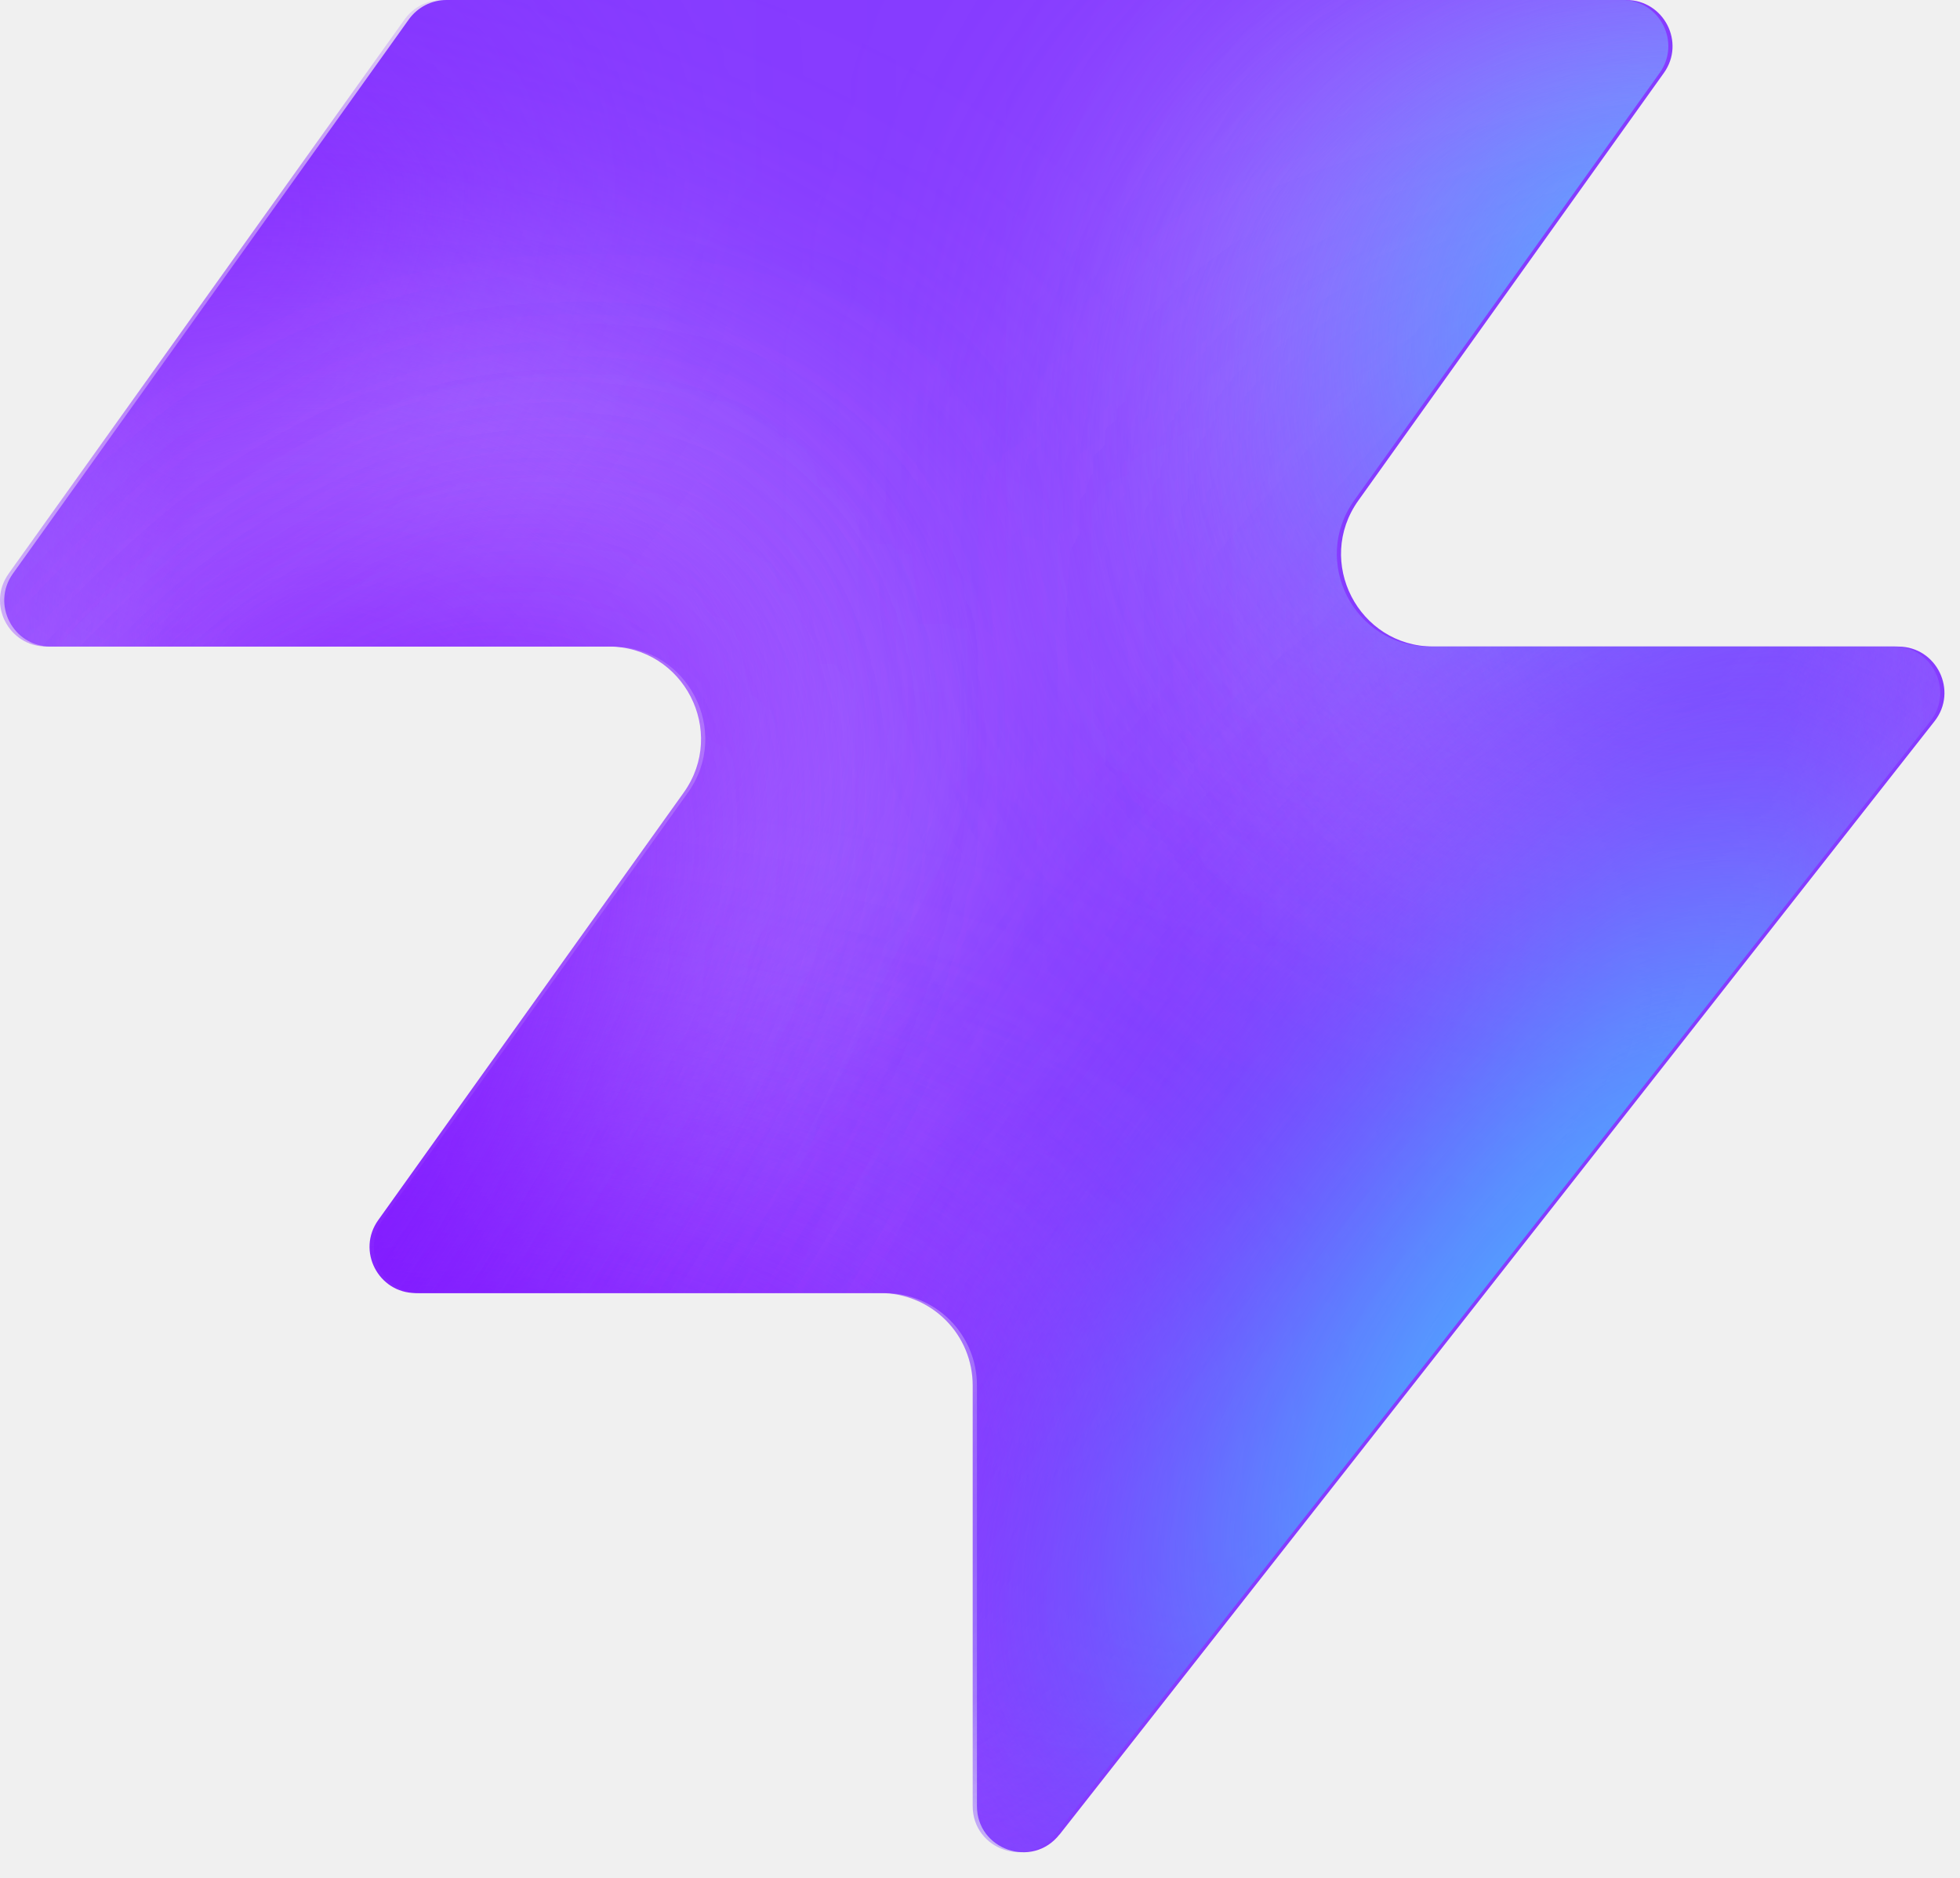
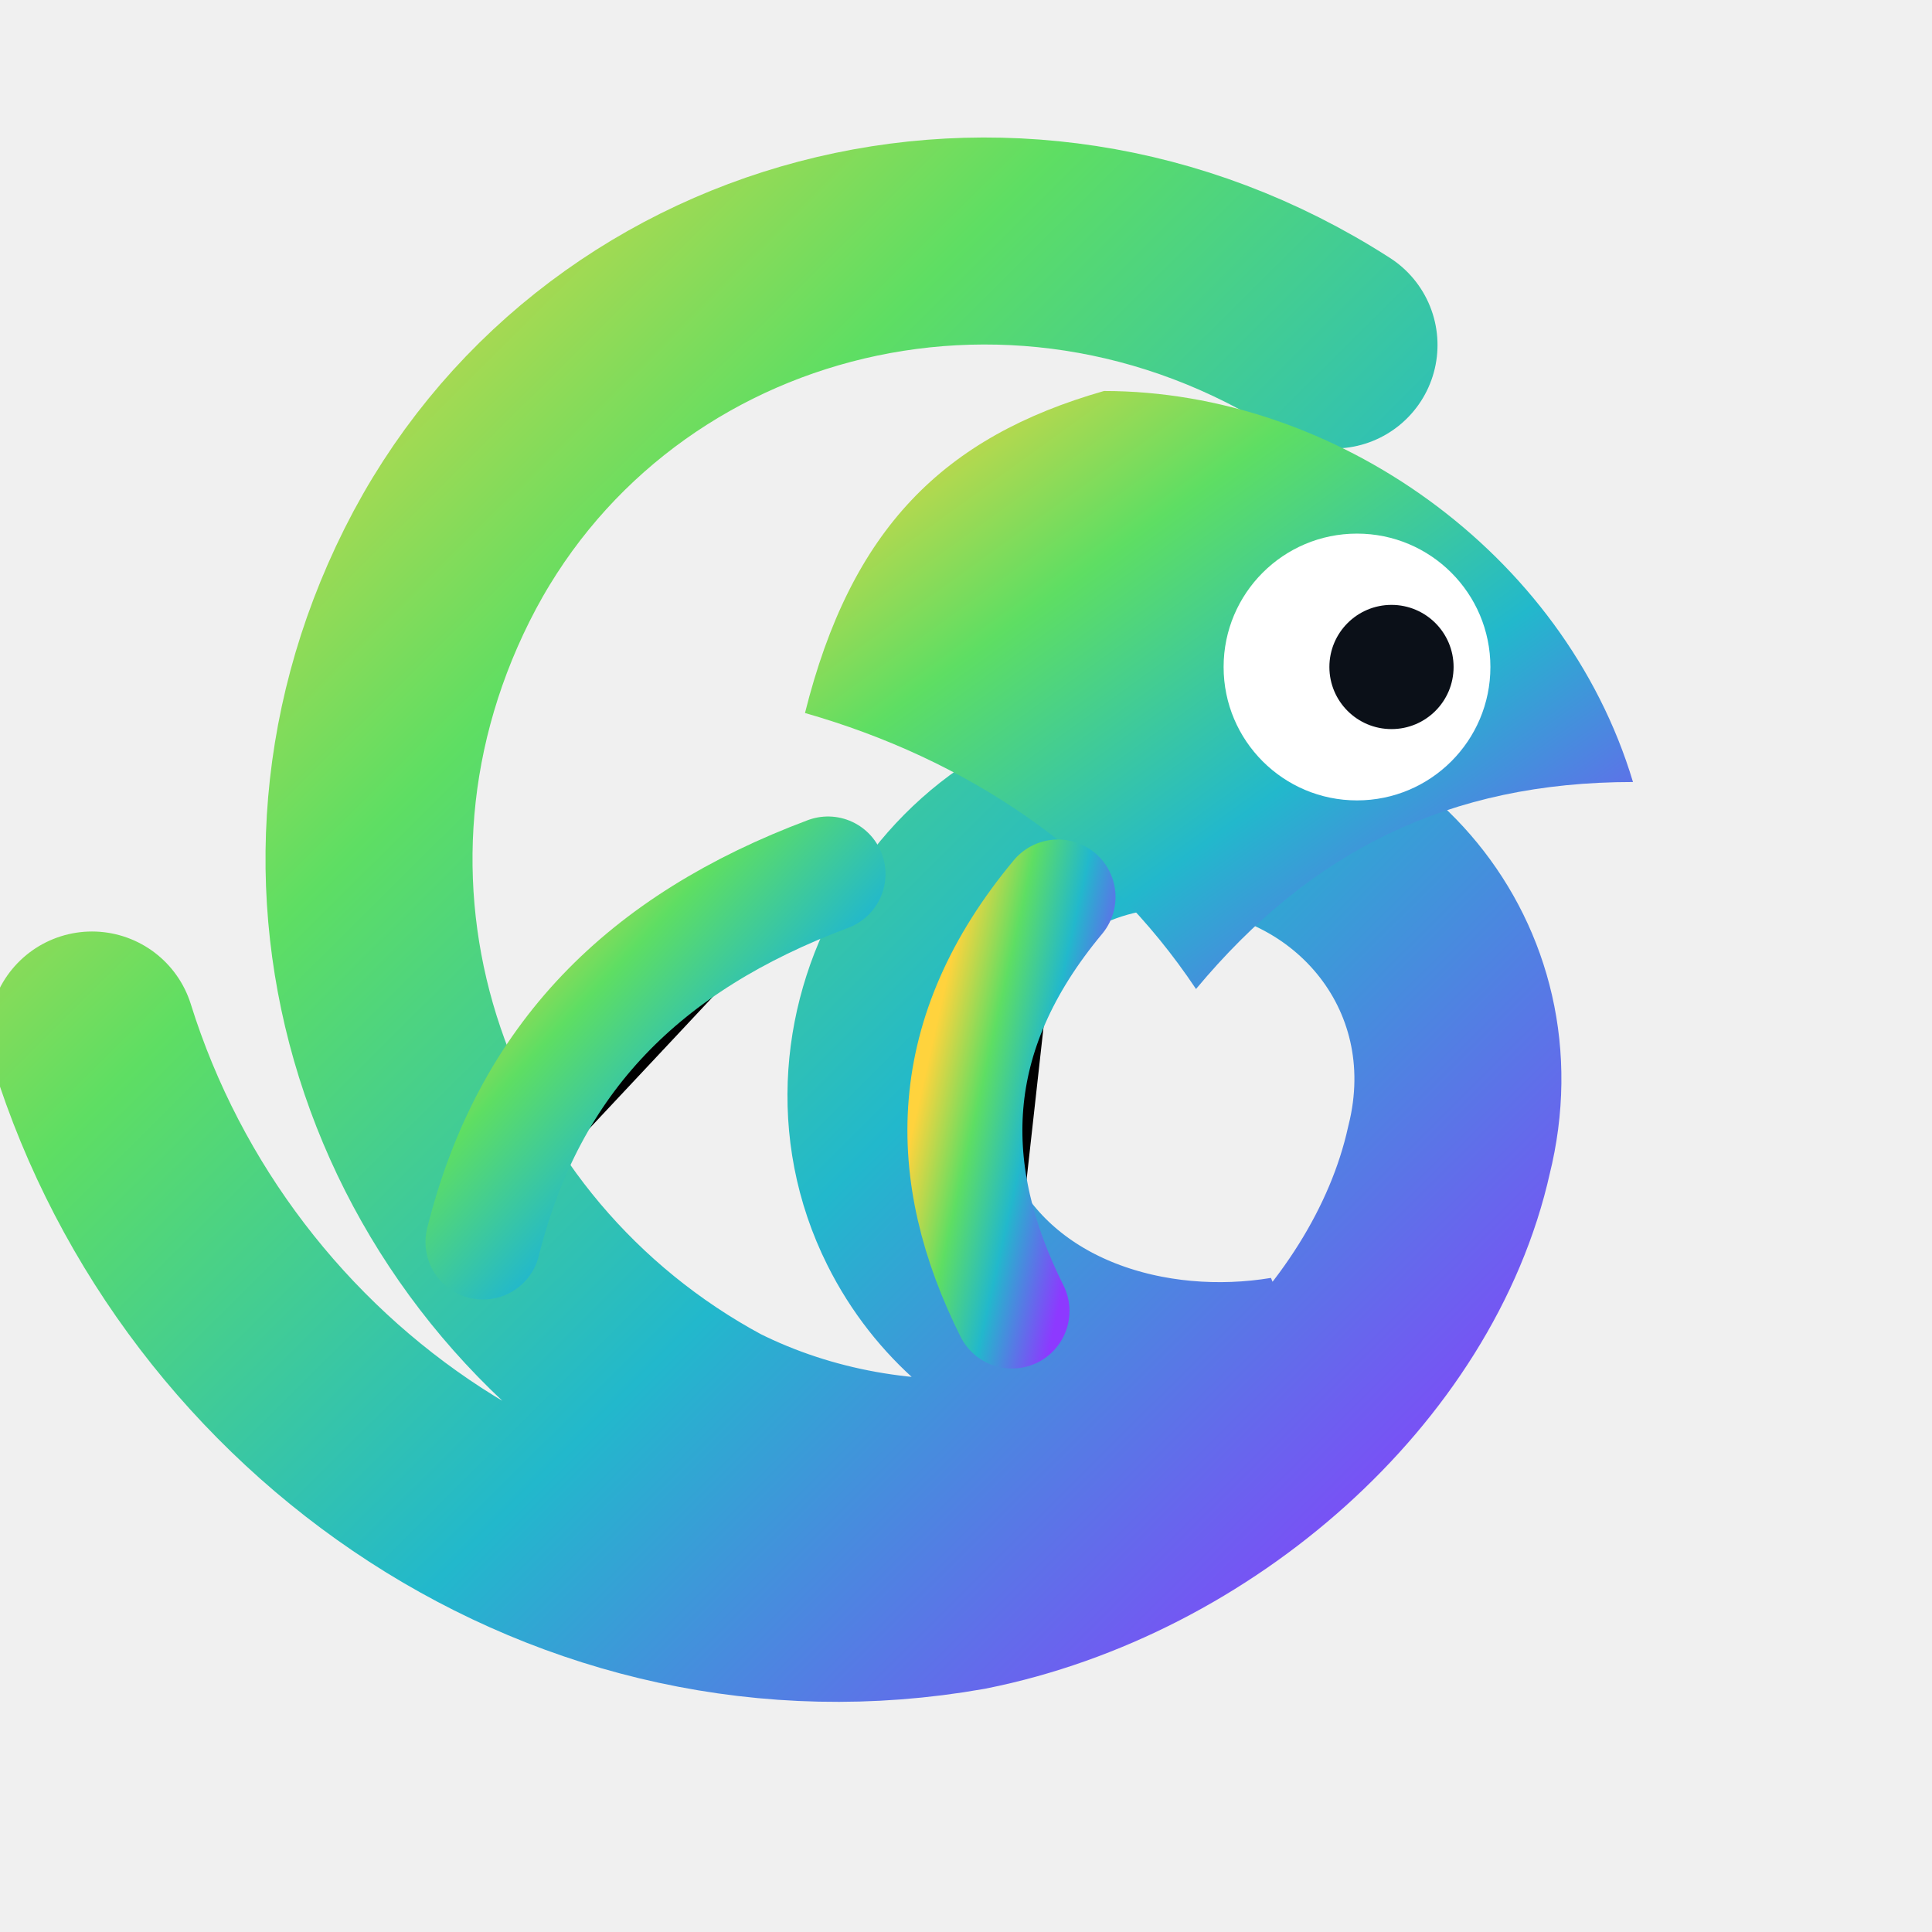
- <svg xmlns="http://www.w3.org/2000/svg" width="48" height="46" fill="none" viewBox="0 0 48 46">
-   <path fill="#863bff" d="M25.946 44.938c-.664.845-2.021.375-2.021-.698V33.937a2.26 2.26 0 0 0-2.262-2.262H10.287c-.92 0-1.456-1.04-.92-1.788l7.48-10.471c1.07-1.497 0-3.578-1.842-3.578H1.237c-.92 0-1.456-1.04-.92-1.788L10.013.474c.214-.297.556-.474.92-.474h28.894c.92 0 1.456 1.04.92 1.788l-7.48 10.471c-1.07 1.498 0 3.579 1.842 3.579h11.377c.943 0 1.473 1.088.89 1.83L25.947 44.94z" style="fill:#863bff;fill:color(display-p3 .525 .23 1);fill-opacity:1" />
-   <mask id="a" width="48" height="46" x="0" y="0" maskUnits="userSpaceOnUse" style="mask-type:alpha">
-     <path fill="#000" d="M25.842 44.938c-.664.844-2.021.375-2.021-.698V33.937a2.26 2.26 0 0 0-2.262-2.262H10.183c-.92 0-1.456-1.04-.92-1.788l7.48-10.471c1.07-1.498 0-3.579-1.842-3.579H1.133c-.92 0-1.456-1.04-.92-1.787L9.91.473c.214-.297.556-.474.92-.474h28.894c.92 0 1.456 1.04.92 1.788l-7.48 10.471c-1.07 1.498 0 3.578 1.842 3.578h11.377c.943 0 1.473 1.088.89 1.832L25.843 44.94z" style="fill:#000;fill-opacity:1" />
-   </mask>
-   <g mask="url(#a)">
-     <g filter="url(#b)">
-       <ellipse cx="5.508" cy="14.704" fill="#ede6ff" rx="5.508" ry="14.704" style="fill:#ede6ff;fill:color(display-p3 .927 .903 1);fill-opacity:1" transform="matrix(.00324 1 1 -.00324 -4.47 31.516)" />
-     </g>
-     <g filter="url(#c)">
-       <ellipse cx="10.399" cy="29.851" fill="#ede6ff" rx="10.399" ry="29.851" style="fill:#ede6ff;fill:color(display-p3 .927 .903 1);fill-opacity:1" transform="matrix(.00324 1 1 -.00324 -39.328 7.883)" />
-     </g>
-     <g filter="url(#d)">
-       <ellipse cx="5.508" cy="30.487" fill="#7e14ff" rx="5.508" ry="30.487" style="fill:#7e14ff;fill:color(display-p3 .492 .077 1);fill-opacity:1" transform="rotate(89.814 -25.913 -14.639)scale(1 -1)" />
-     </g>
-     <g filter="url(#e)">
-       <ellipse cx="5.508" cy="30.599" fill="#7e14ff" rx="5.508" ry="30.599" style="fill:#7e14ff;fill:color(display-p3 .492 .077 1);fill-opacity:1" transform="rotate(89.814 -32.644 -3.334)scale(1 -1)" />
-     </g>
-     <g filter="url(#f)">
-       <ellipse cx="5.508" cy="30.599" fill="#7e14ff" rx="5.508" ry="30.599" style="fill:#7e14ff;fill:color(display-p3 .492 .077 1);fill-opacity:1" transform="matrix(.00324 1 1 -.00324 -34.34 30.47)" />
-     </g>
-     <g filter="url(#g)">
-       <ellipse cx="14.072" cy="22.078" fill="#ede6ff" rx="14.072" ry="22.078" style="fill:#ede6ff;fill:color(display-p3 .927 .903 1);fill-opacity:1" transform="rotate(93.35 24.506 48.493)scale(-1 1)" />
-     </g>
-     <g filter="url(#h)">
-       <ellipse cx="3.47" cy="21.501" fill="#7e14ff" rx="3.47" ry="21.501" style="fill:#7e14ff;fill:color(display-p3 .492 .077 1);fill-opacity:1" transform="rotate(89.009 28.708 47.59)scale(-1 1)" />
-     </g>
-     <g filter="url(#i)">
-       <ellipse cx="3.47" cy="21.501" fill="#7e14ff" rx="3.47" ry="21.501" style="fill:#7e14ff;fill:color(display-p3 .492 .077 1);fill-opacity:1" transform="rotate(89.009 28.708 47.59)scale(-1 1)" />
-     </g>
-     <g filter="url(#j)">
-       <ellipse cx=".387" cy="8.972" fill="#7e14ff" rx="4.407" ry="29.108" style="fill:#7e14ff;fill:color(display-p3 .492 .077 1);fill-opacity:1" transform="rotate(39.51 .387 8.972)" />
-     </g>
-     <g filter="url(#k)">
-       <ellipse cx="47.523" cy="-6.092" fill="#7e14ff" rx="4.407" ry="29.108" style="fill:#7e14ff;fill:color(display-p3 .492 .077 1);fill-opacity:1" transform="rotate(37.892 47.523 -6.092)" />
-     </g>
-     <g filter="url(#l)">
-       <ellipse cx="41.412" cy="6.333" fill="#47bfff" rx="5.971" ry="9.665" style="fill:#47bfff;fill:color(display-p3 .28 .748 1);fill-opacity:1" transform="rotate(37.892 41.412 6.333)" />
-     </g>
-     <g filter="url(#m)">
-       <ellipse cx="-1.879" cy="38.332" fill="#7e14ff" rx="4.407" ry="29.108" style="fill:#7e14ff;fill:color(display-p3 .492 .077 1);fill-opacity:1" transform="rotate(37.892 -1.88 38.332)" />
-     </g>
-     <g filter="url(#n)">
-       <ellipse cx="-1.879" cy="38.332" fill="#7e14ff" rx="4.407" ry="29.108" style="fill:#7e14ff;fill:color(display-p3 .492 .077 1);fill-opacity:1" transform="rotate(37.892 -1.88 38.332)" />
-     </g>
-     <g filter="url(#o)">
-       <ellipse cx="35.651" cy="29.907" fill="#7e14ff" rx="4.407" ry="29.108" style="fill:#7e14ff;fill:color(display-p3 .492 .077 1);fill-opacity:1" transform="rotate(37.892 35.651 29.907)" />
-     </g>
-     <g filter="url(#p)">
-       <ellipse cx="38.418" cy="32.4" fill="#47bfff" rx="5.971" ry="15.297" style="fill:#47bfff;fill:color(display-p3 .28 .748 1);fill-opacity:1" transform="rotate(37.892 38.418 32.4)" />
-     </g>
+ <svg xmlns="http://www.w3.org/2000/svg" width="56" height="56" viewBox="0 0 56 56" fill="none">
+   <g clip-path="url(#clip0_6_950)">
+     <path d="M38.667 10C29.333 4 17.333 7.333 12.667 16.667C8 26 12 36.667 20.667 41.333C26 44 32.667 43.333 37.333 40C33.333 40.667 28.667 39.333 26.667 35.333C24 30 28 23.333 34 23.333C39.333 23.333 43.333 28 42 33.333C40.667 39.333 34.667 44.667 28 46C16.667 48 6 40.667 2.667 30" stroke="url(#paint0_linear_6_950)" stroke-width="6" stroke-linecap="round" />
+     <path d="M32 11.333C38.667 11.333 45.333 16 47.333 22.667C42 22.667 38 24.667 34.667 28.667C32 24.667 28 22 23.333 20.667C24.667 15.333 27.333 12.667 32 11.333Z" fill="url(#paint1_linear_6_950)" />
+     <path d="M39.333 23.2C41.469 23.2 43.2 21.469 43.2 19.333C43.2 17.198 41.469 15.467 39.333 15.467C37.198 15.467 35.467 17.198 35.467 19.333C35.467 21.469 37.198 23.2 39.333 23.2Z" fill="white" />
+     <path d="M40.333 21.133C41.328 21.133 42.133 20.328 42.133 19.333C42.133 18.339 41.328 17.533 40.333 17.533C39.339 17.533 38.533 18.339 38.533 19.333C38.533 20.328 39.339 21.133 40.333 21.133Z" fill="#0B1018" />
+     <path d="M24 25.333C18.667 27.333 15.333 30.667 14 36Z" fill="black" />
+     <path d="M24 25.333C18.667 27.333 15.333 30.667 14 36" stroke="url(#paint2_linear_6_950)" stroke-width="3.333" stroke-linecap="round" />
+     <path d="M30.667 26C27.333 30 27.333 34 29.333 38Z" fill="black" />
+     <path d="M30.667 26C27.333 30 27.333 34 29.333 38" stroke="url(#paint3_linear_6_950)" stroke-width="3.333" stroke-linecap="round" />
  </g>
  <defs>
-     <filter id="b" width="60.045" height="41.654" x="-19.77" y="16.149" color-interpolation-filters="sRGB" filterUnits="userSpaceOnUse">
-       <feFlood flood-opacity="0" result="BackgroundImageFix" />
-       <feBlend in="SourceGraphic" in2="BackgroundImageFix" result="shape" />
-       <feGaussianBlur result="effect1_foregroundBlur_2002_17158" stdDeviation="7.659" />
-     </filter>
-     <filter id="c" width="90.34" height="51.437" x="-54.613" y="-7.533" color-interpolation-filters="sRGB" filterUnits="userSpaceOnUse">
-       <feFlood flood-opacity="0" result="BackgroundImageFix" />
-       <feBlend in="SourceGraphic" in2="BackgroundImageFix" result="shape" />
-       <feGaussianBlur result="effect1_foregroundBlur_2002_17158" stdDeviation="7.659" />
-     </filter>
-     <filter id="d" width="79.355" height="29.4" x="-49.64" y="2.03" color-interpolation-filters="sRGB" filterUnits="userSpaceOnUse">
-       <feFlood flood-opacity="0" result="BackgroundImageFix" />
-       <feBlend in="SourceGraphic" in2="BackgroundImageFix" result="shape" />
-       <feGaussianBlur result="effect1_foregroundBlur_2002_17158" stdDeviation="4.596" />
-     </filter>
-     <filter id="e" width="79.579" height="29.4" x="-45.045" y="20.029" color-interpolation-filters="sRGB" filterUnits="userSpaceOnUse">
-       <feFlood flood-opacity="0" result="BackgroundImageFix" />
-       <feBlend in="SourceGraphic" in2="BackgroundImageFix" result="shape" />
-       <feGaussianBlur result="effect1_foregroundBlur_2002_17158" stdDeviation="4.596" />
-     </filter>
-     <filter id="f" width="79.579" height="29.4" x="-43.513" y="21.178" color-interpolation-filters="sRGB" filterUnits="userSpaceOnUse">
-       <feFlood flood-opacity="0" result="BackgroundImageFix" />
-       <feBlend in="SourceGraphic" in2="BackgroundImageFix" result="shape" />
-       <feGaussianBlur result="effect1_foregroundBlur_2002_17158" stdDeviation="4.596" />
-     </filter>
-     <filter id="g" width="74.749" height="58.852" x="15.756" y="-17.901" color-interpolation-filters="sRGB" filterUnits="userSpaceOnUse">
-       <feFlood flood-opacity="0" result="BackgroundImageFix" />
-       <feBlend in="SourceGraphic" in2="BackgroundImageFix" result="shape" />
-       <feGaussianBlur result="effect1_foregroundBlur_2002_17158" stdDeviation="7.659" />
-     </filter>
-     <filter id="h" width="61.377" height="25.362" x="23.548" y="2.284" color-interpolation-filters="sRGB" filterUnits="userSpaceOnUse">
-       <feFlood flood-opacity="0" result="BackgroundImageFix" />
-       <feBlend in="SourceGraphic" in2="BackgroundImageFix" result="shape" />
-       <feGaussianBlur result="effect1_foregroundBlur_2002_17158" stdDeviation="4.596" />
-     </filter>
-     <filter id="i" width="61.377" height="25.362" x="23.548" y="2.284" color-interpolation-filters="sRGB" filterUnits="userSpaceOnUse">
-       <feFlood flood-opacity="0" result="BackgroundImageFix" />
-       <feBlend in="SourceGraphic" in2="BackgroundImageFix" result="shape" />
-       <feGaussianBlur result="effect1_foregroundBlur_2002_17158" stdDeviation="4.596" />
-     </filter>
-     <filter id="j" width="56.045" height="63.649" x="-27.636" y="-22.853" color-interpolation-filters="sRGB" filterUnits="userSpaceOnUse">
-       <feFlood flood-opacity="0" result="BackgroundImageFix" />
-       <feBlend in="SourceGraphic" in2="BackgroundImageFix" result="shape" />
-       <feGaussianBlur result="effect1_foregroundBlur_2002_17158" stdDeviation="4.596" />
-     </filter>
-     <filter id="k" width="54.814" height="64.646" x="20.116" y="-38.415" color-interpolation-filters="sRGB" filterUnits="userSpaceOnUse">
-       <feFlood flood-opacity="0" result="BackgroundImageFix" />
-       <feBlend in="SourceGraphic" in2="BackgroundImageFix" result="shape" />
-       <feGaussianBlur result="effect1_foregroundBlur_2002_17158" stdDeviation="4.596" />
-     </filter>
-     <filter id="l" width="33.541" height="35.313" x="24.641" y="-11.323" color-interpolation-filters="sRGB" filterUnits="userSpaceOnUse">
-       <feFlood flood-opacity="0" result="BackgroundImageFix" />
-       <feBlend in="SourceGraphic" in2="BackgroundImageFix" result="shape" />
-       <feGaussianBlur result="effect1_foregroundBlur_2002_17158" stdDeviation="4.596" />
-     </filter>
-     <filter id="m" width="54.814" height="64.646" x="-29.286" y="6.009" color-interpolation-filters="sRGB" filterUnits="userSpaceOnUse">
-       <feFlood flood-opacity="0" result="BackgroundImageFix" />
-       <feBlend in="SourceGraphic" in2="BackgroundImageFix" result="shape" />
-       <feGaussianBlur result="effect1_foregroundBlur_2002_17158" stdDeviation="4.596" />
-     </filter>
-     <filter id="n" width="54.814" height="64.646" x="-29.286" y="6.009" color-interpolation-filters="sRGB" filterUnits="userSpaceOnUse">
-       <feFlood flood-opacity="0" result="BackgroundImageFix" />
-       <feBlend in="SourceGraphic" in2="BackgroundImageFix" result="shape" />
-       <feGaussianBlur result="effect1_foregroundBlur_2002_17158" stdDeviation="4.596" />
-     </filter>
-     <filter id="o" width="54.814" height="64.646" x="8.244" y="-2.416" color-interpolation-filters="sRGB" filterUnits="userSpaceOnUse">
-       <feFlood flood-opacity="0" result="BackgroundImageFix" />
-       <feBlend in="SourceGraphic" in2="BackgroundImageFix" result="shape" />
-       <feGaussianBlur result="effect1_foregroundBlur_2002_17158" stdDeviation="4.596" />
-     </filter>
-     <filter id="p" width="39.409" height="43.623" x="18.713" y="10.588" color-interpolation-filters="sRGB" filterUnits="userSpaceOnUse">
-       <feFlood flood-opacity="0" result="BackgroundImageFix" />
-       <feBlend in="SourceGraphic" in2="BackgroundImageFix" result="shape" />
-       <feGaussianBlur result="effect1_foregroundBlur_2002_17158" stdDeviation="4.596" />
-     </filter>
+     <linearGradient id="paint0_linear_6_950" x1="2.667" y1="6.986" x2="42.01" y2="46.577" gradientUnits="userSpaceOnUse">
+       <stop stop-color="#FFD33D" />
+       <stop offset="0.32" stop-color="#5EDE63" />
+       <stop offset="0.62" stop-color="#22B8CC" />
+       <stop offset="1" stop-color="#8D39FF" />
+     </linearGradient>
+     <linearGradient id="paint1_linear_6_950" x1="23.333" y1="11.333" x2="39.788" y2="34.116" gradientUnits="userSpaceOnUse">
+       <stop stop-color="#FFD33D" />
+       <stop offset="0.32" stop-color="#5EDE63" />
+       <stop offset="0.62" stop-color="#22B8CC" />
+       <stop offset="1" stop-color="#8D39FF" />
+     </linearGradient>
+     <linearGradient id="paint2_linear_6_950" x1="14" y1="25.333" x2="24.645" y2="35.312" gradientUnits="userSpaceOnUse">
+       <stop stop-color="#FFD33D" />
+       <stop offset="0.32" stop-color="#5EDE63" />
+       <stop offset="0.62" stop-color="#22B8CC" />
+       <stop offset="1" stop-color="#8D39FF" />
+     </linearGradient>
+     <linearGradient id="paint3_linear_6_950" x1="27.968" y1="26" x2="33.105" y2="27.155" gradientUnits="userSpaceOnUse">
+       <stop stop-color="#FFD33D" />
+       <stop offset="0.32" stop-color="#5EDE63" />
+       <stop offset="0.62" stop-color="#22B8CC" />
+       <stop offset="1" stop-color="#8D39FF" />
+     </linearGradient>
+     <clipPath id="clip0_6_950">
+       <rect width="56" height="56" fill="white" />
+     </clipPath>
  </defs>
</svg>
